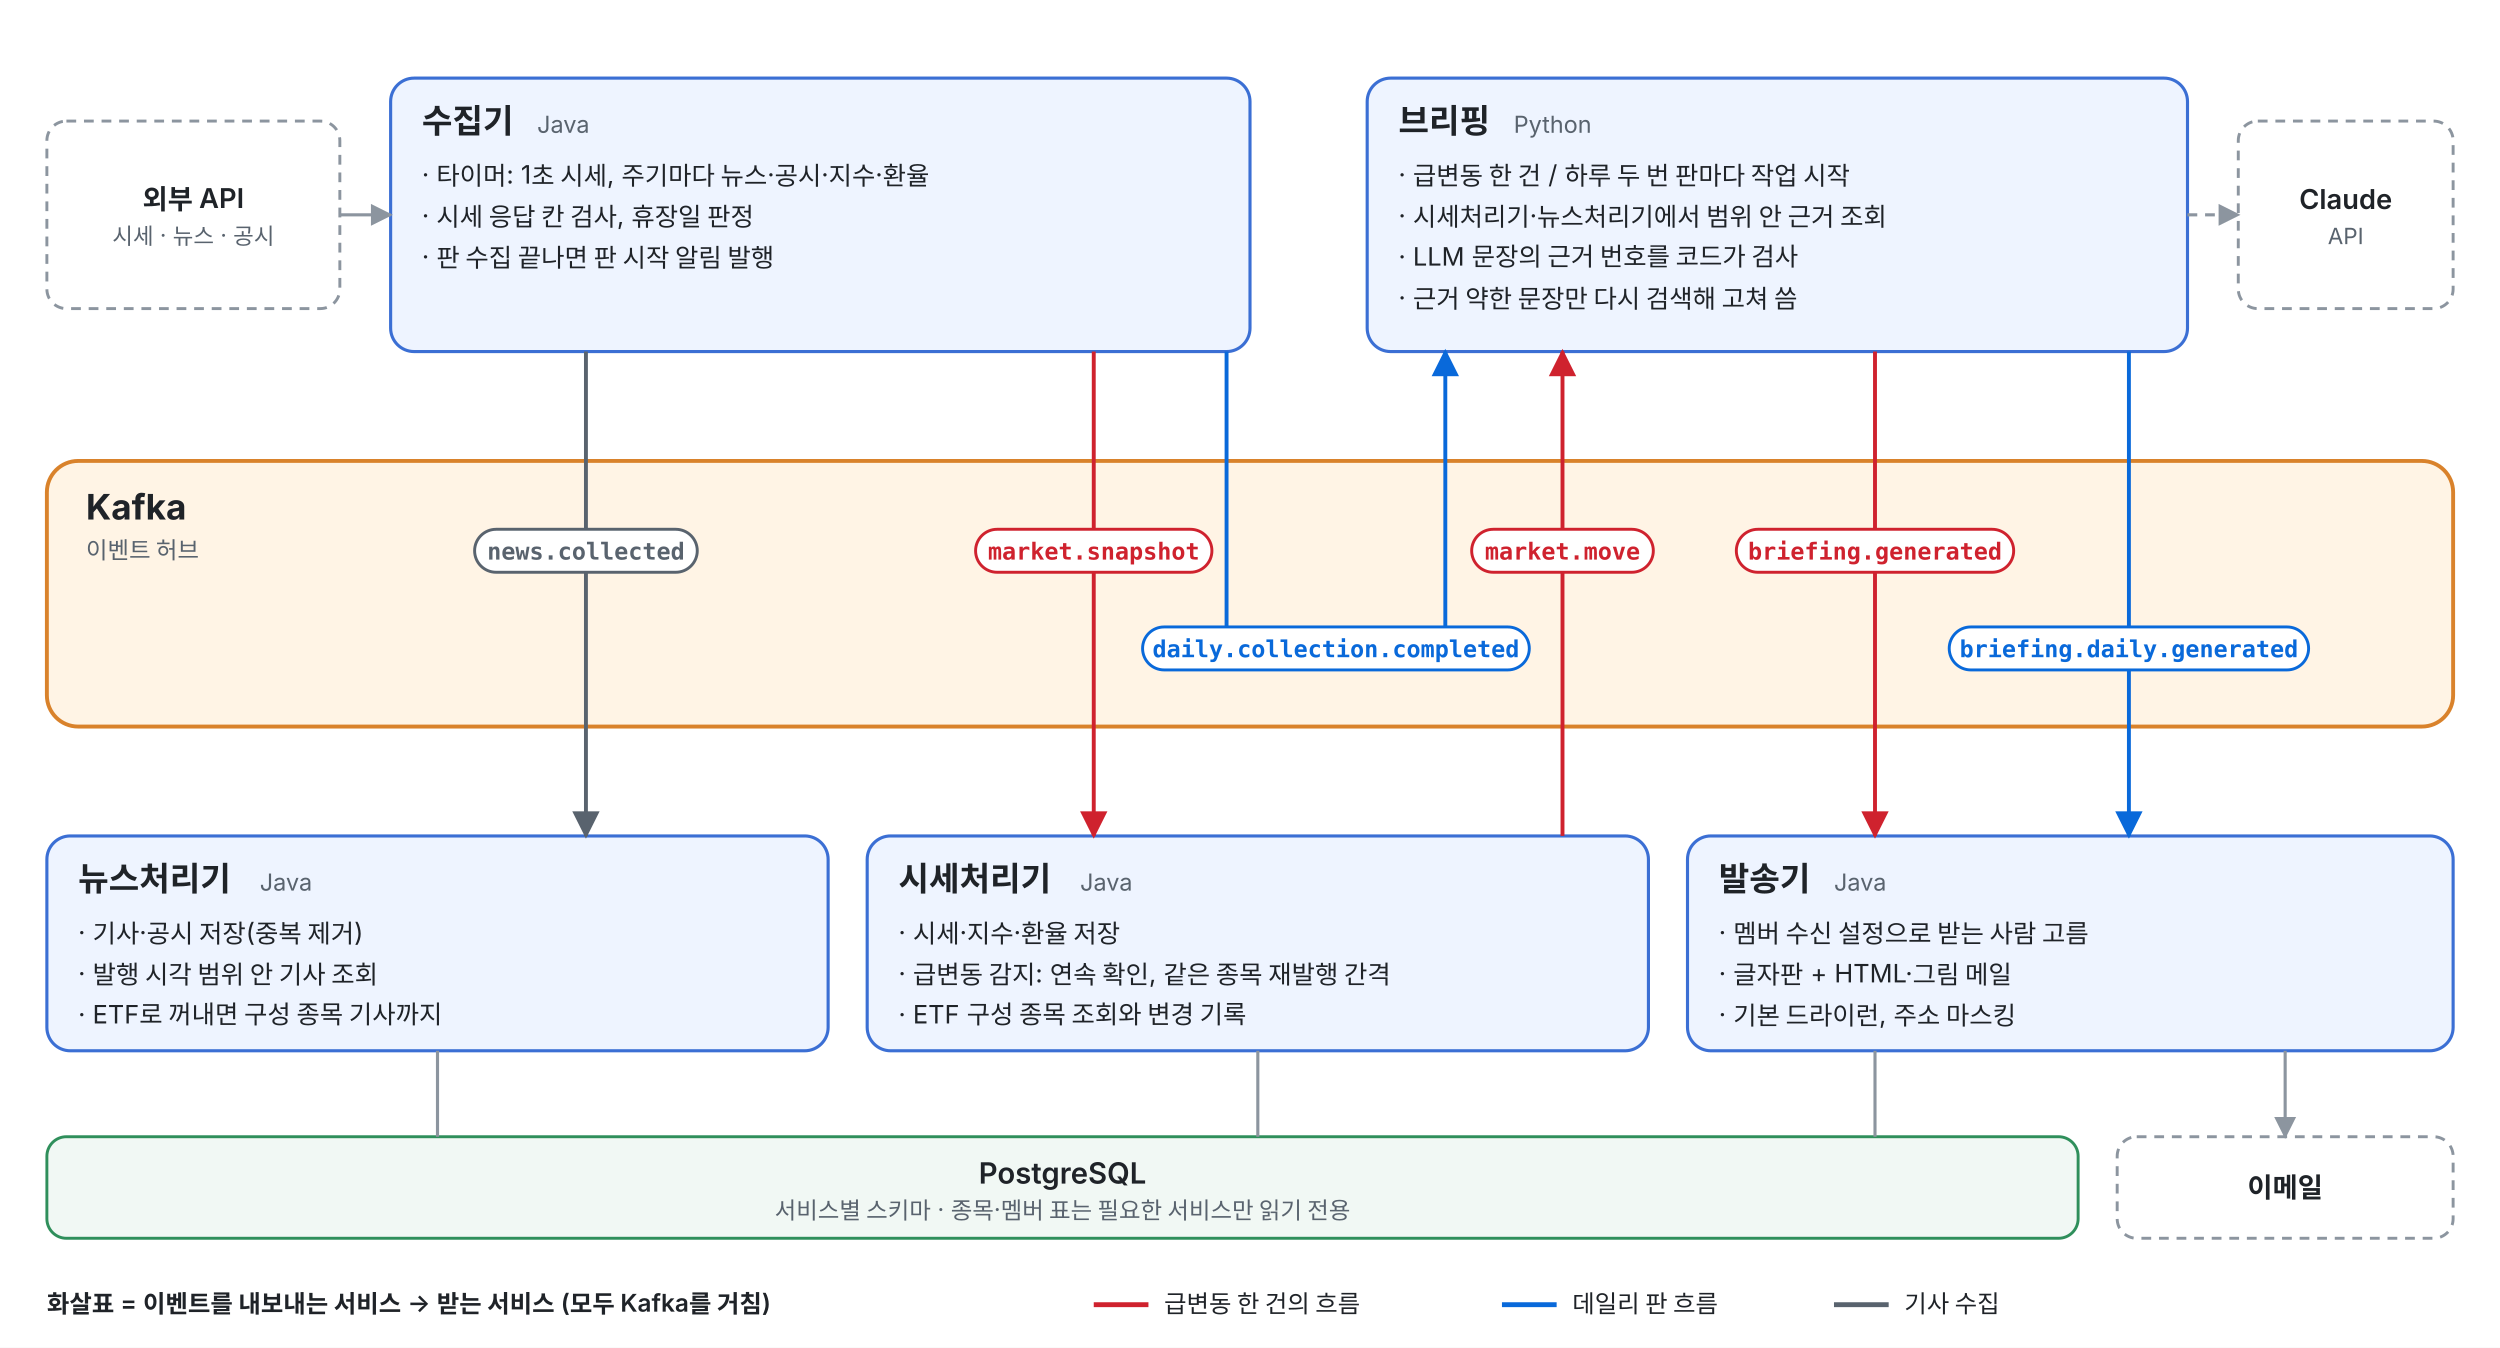
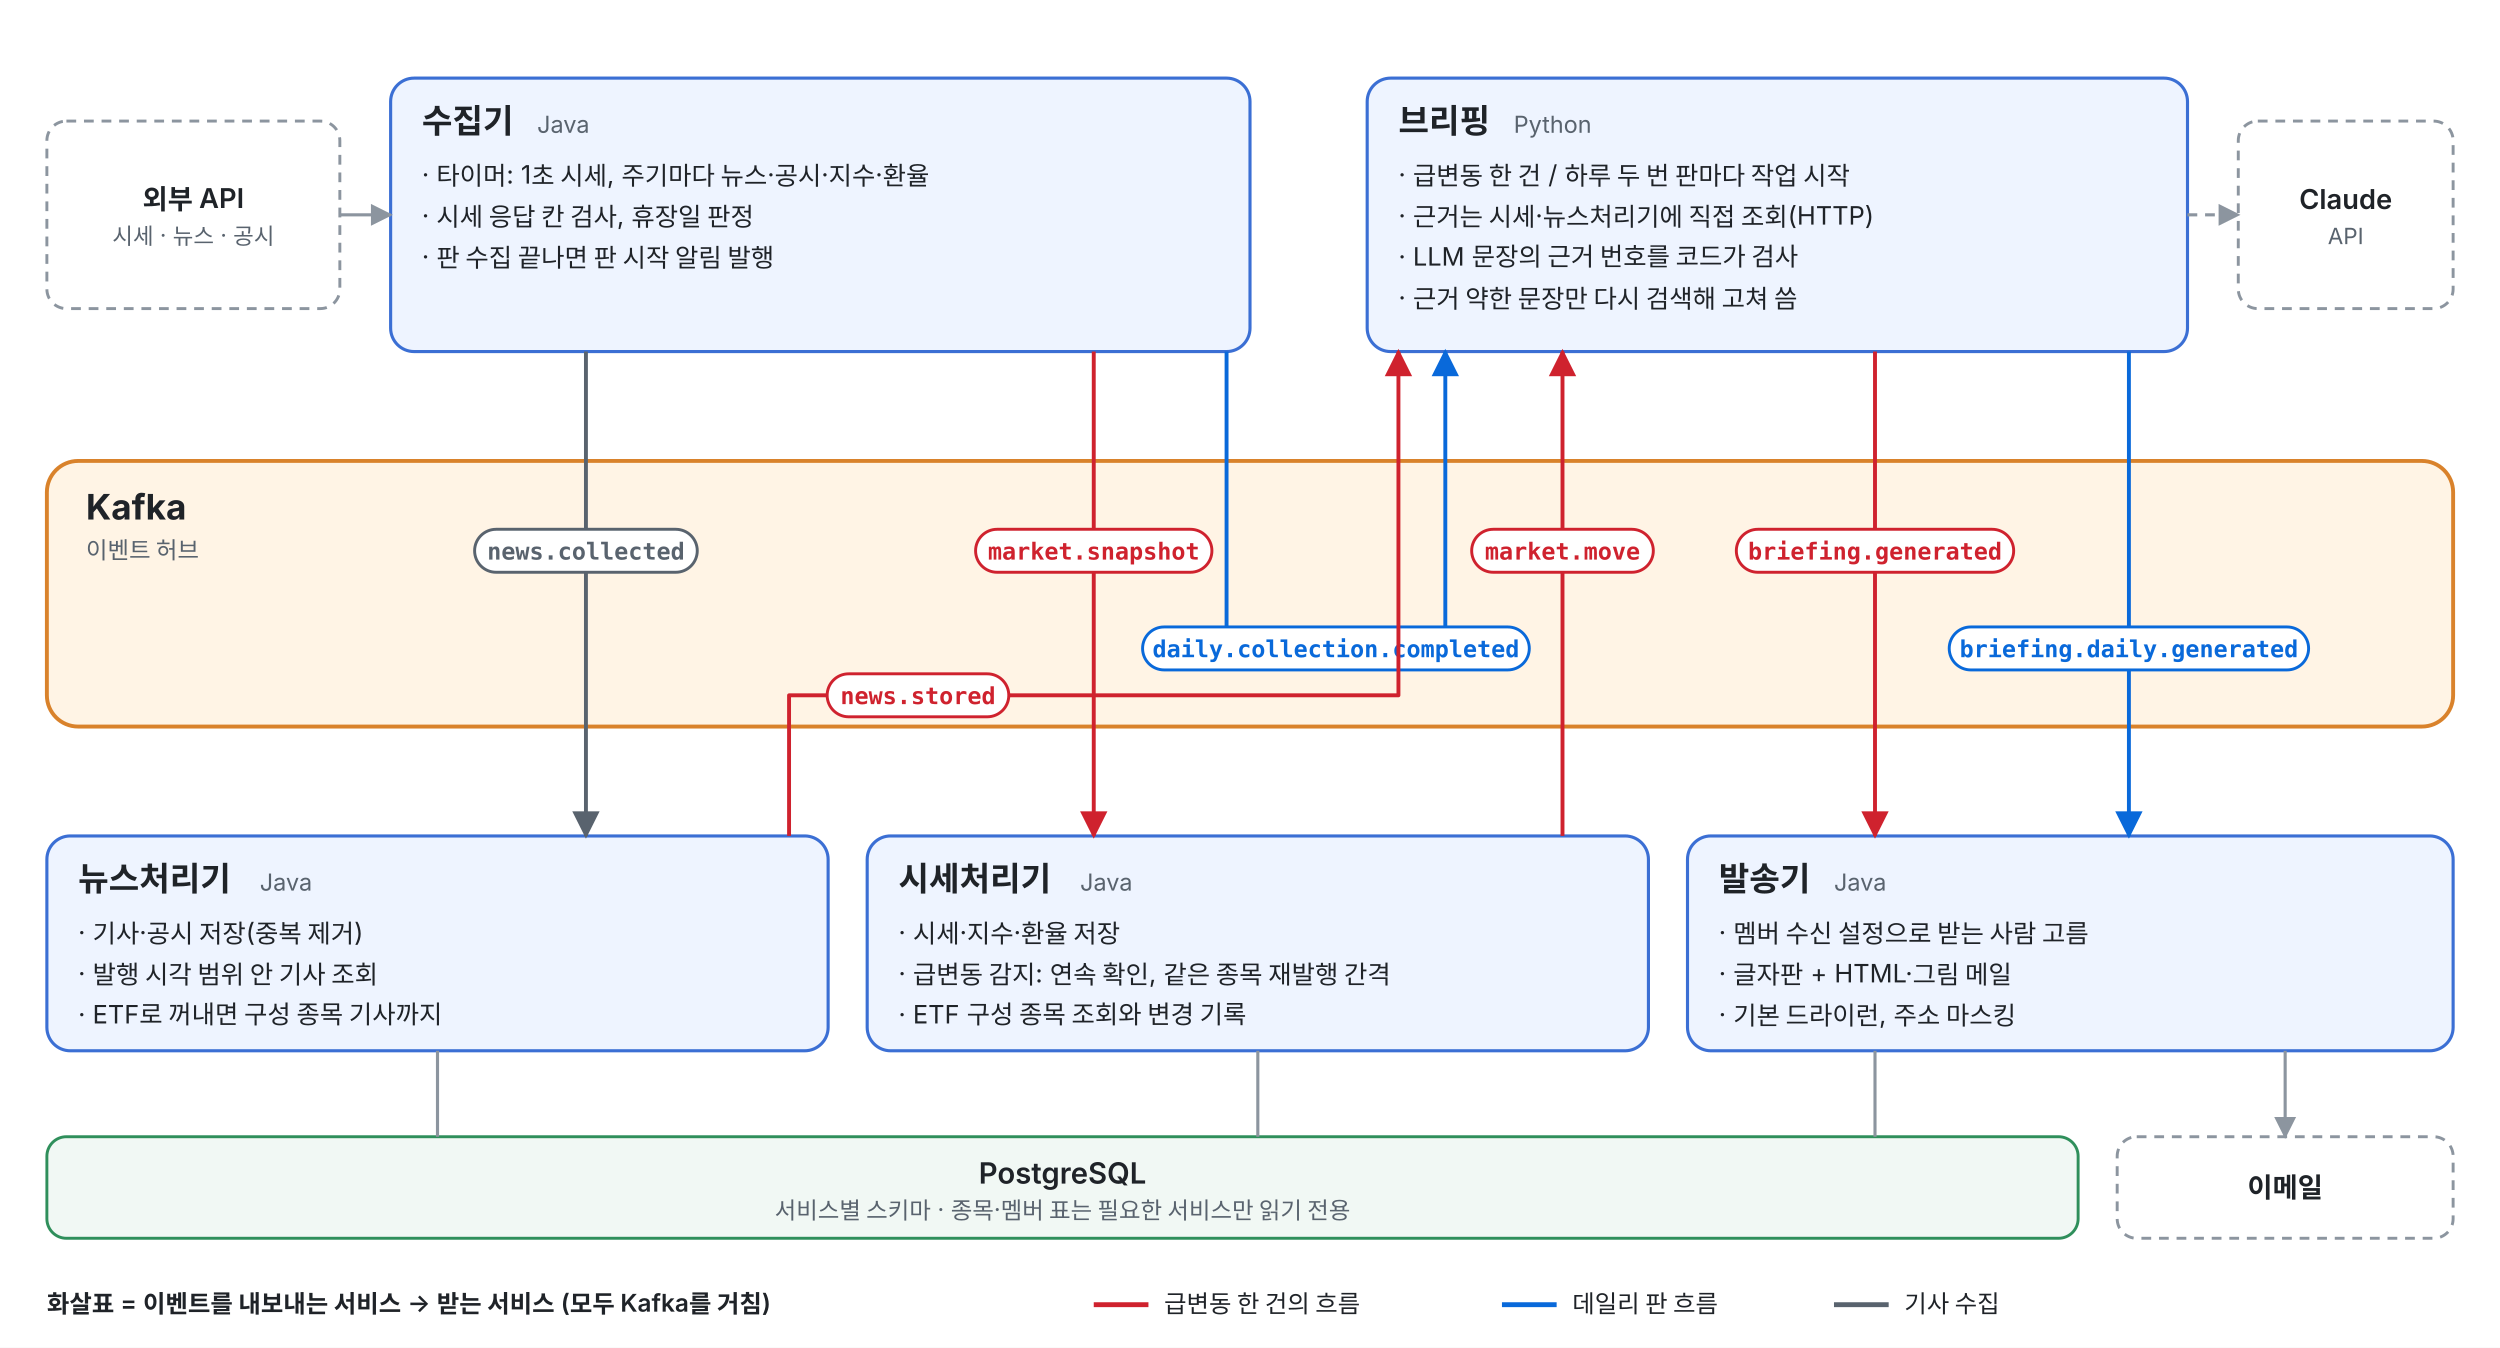
<svg xmlns="http://www.w3.org/2000/svg" viewBox="0 0 1280 690" width="1280" height="690" font-family="-apple-system, 'Segoe UI', 'Apple SD Gothic Neo', 'Noto Sans KR', sans-serif">
  <rect width="1280" height="690" fill="#ffffff" />
  <defs>
    <marker id="mr" viewBox="0 0 10 10" refX="9" refY="5" markerWidth="7" markerHeight="7" orient="auto-start-reverse">
      <path d="M0,0 L10,5 L0,10 z" fill="#cf222e" />
    </marker>
    <marker id="mb" viewBox="0 0 10 10" refX="9" refY="5" markerWidth="7" markerHeight="7" orient="auto-start-reverse">
      <path d="M0,0 L10,5 L0,10 z" fill="#0969da" />
    </marker>
    <marker id="mg" viewBox="0 0 10 10" refX="9" refY="5" markerWidth="7" markerHeight="7" orient="auto-start-reverse">
      <path d="M0,0 L10,5 L0,10 z" fill="#59636e" />
    </marker>
    <marker id="ml" viewBox="0 0 10 10" refX="9" refY="5" markerWidth="7" markerHeight="7" orient="auto-start-reverse">
      <path d="M0,0 L10,5 L0,10 z" fill="#8c959f" />
    </marker>
  </defs>
  <rect x="200" y="40" width="440" height="140" rx="12" fill="#eef4ff" stroke="#3b6fd4" stroke-width="1.6" />
  <text x="216" y="68" text-anchor="start" font-size="17" font-weight="700" fill="#1f2328">수집기</text>
  <text x="275" y="68" text-anchor="start" font-size="12" font-weight="400" fill="#59636e">Java</text>
  <text x="216" y="94" text-anchor="start" font-size="13" font-weight="400" fill="#1f2328">· 타이머: 1초 시세, 주기마다 뉴스·공시·지수·환율</text>
  <text x="216" y="115" text-anchor="start" font-size="13" font-weight="400" fill="#1f2328">· 시세 응답 칸 검사, 휴장일 판정</text>
  <text x="216" y="136" text-anchor="start" font-size="13" font-weight="400" fill="#1f2328">· 판 수집 끝나면 판 시작 알림 발행</text>
  <rect x="700" y="40" width="420" height="140" rx="12" fill="#eef4ff" stroke="#3b6fd4" stroke-width="1.6" />
  <text x="716" y="68" text-anchor="start" font-size="17" font-weight="700" fill="#1f2328">브리핑</text>
  <text x="775" y="68" text-anchor="start" font-size="12" font-weight="400" fill="#59636e">Python</text>
  <text x="716" y="94" text-anchor="start" font-size="13" font-weight="400" fill="#1f2328">· 급변동 한 건 / 하루 두 번 판마다 작업 시작</text>
-   <text x="716" y="115" text-anchor="start" font-size="13" font-weight="400" fill="#1f2328">· 시세처리기·뉴스처리기에서 범위 안 근거 조회</text>
+   <text x="716" y="115" text-anchor="start" font-size="13" font-weight="400" fill="#1f2328">· 근거는 시세·뉴스처리기에 직접 조회(HTTP)</text>
  <text x="716" y="136" text-anchor="start" font-size="13" font-weight="400" fill="#1f2328">· LLM 문장의 근거 번호를 코드가 검사</text>
  <text x="716" y="157" text-anchor="start" font-size="13" font-weight="400" fill="#1f2328">· 근거 약한 문장만 다시 검색해 고쳐 씀</text>
  <rect x="24" y="428" width="400" height="110" rx="12" fill="#eef4ff" stroke="#3b6fd4" stroke-width="1.6" />
  <text x="40" y="456" text-anchor="start" font-size="17" font-weight="700" fill="#1f2328">뉴스처리기</text>
  <text x="133" y="456" text-anchor="start" font-size="12" font-weight="400" fill="#59636e">Java</text>
  <text x="40" y="482" text-anchor="start" font-size="13" font-weight="400" fill="#1f2328">· 기사·공시 저장(중복 제거)</text>
  <text x="40" y="503" text-anchor="start" font-size="13" font-weight="400" fill="#1f2328">· 발행 시각 범위 안 기사 조회</text>
  <text x="40" y="524" text-anchor="start" font-size="13" font-weight="400" fill="#1f2328">· ETF로 꺼내면 구성 종목 기사까지</text>
  <rect x="444" y="428" width="400" height="110" rx="12" fill="#eef4ff" stroke="#3b6fd4" stroke-width="1.6" />
  <text x="460" y="456" text-anchor="start" font-size="17" font-weight="700" fill="#1f2328">시세처리기</text>
  <text x="553" y="456" text-anchor="start" font-size="12" font-weight="400" fill="#59636e">Java</text>
  <text x="460" y="482" text-anchor="start" font-size="13" font-weight="400" fill="#1f2328">· 시세·지수·환율 저장</text>
  <text x="460" y="503" text-anchor="start" font-size="13" font-weight="400" fill="#1f2328">· 급변동 감지: 연속 확인, 같은 종목 재발행 간격</text>
  <text x="460" y="524" text-anchor="start" font-size="13" font-weight="400" fill="#1f2328">· ETF 구성 종목 조회와 변경 기록</text>
  <rect x="864" y="428" width="392" height="110" rx="12" fill="#eef4ff" stroke="#3b6fd4" stroke-width="1.6" />
  <text x="880" y="456" text-anchor="start" font-size="17" font-weight="700" fill="#1f2328">발송기</text>
  <text x="939" y="456" text-anchor="start" font-size="12" font-weight="400" fill="#59636e">Java</text>
  <text x="880" y="482" text-anchor="start" font-size="13" font-weight="400" fill="#1f2328">· 멤버 수신 설정으로 받는 사람 고름</text>
  <text x="880" y="503" text-anchor="start" font-size="13" font-weight="400" fill="#1f2328">· 글자판 + HTML·그림 메일</text>
  <text x="880" y="524" text-anchor="start" font-size="13" font-weight="400" fill="#1f2328">· 기본 드라이런, 주소 마스킹</text>
  <rect x="24" y="236" width="1232" height="136" rx="16" fill="#fff4e5" stroke="#d9822b" stroke-width="2" />
  <text x="44" y="266" text-anchor="start" font-size="18" font-weight="700" fill="#1f2328">Kafka</text>
  <text x="44" y="286" text-anchor="start" font-size="12" font-weight="400" fill="#59636e">이벤트 허브</text>
  <polyline points="300,180 300,428" fill="none" stroke="#59636e" stroke-width="2" stroke-linejoin="round" marker-end="url(#mg)" />
  <rect x="243.0" y="271" width="114.0" height="22" rx="11" fill="#ffffff" stroke="#59636e" stroke-width="1.5" />
  <text x="300" y="286.5" text-anchor="middle" font-size="12" font-weight="600" fill="#59636e" font-family="ui-monospace, SFMono-Regular, Menlo, monospace">news.collected</text>
  <polyline points="560,180 560,428" fill="none" stroke="#cf222e" stroke-width="2" stroke-linejoin="round" marker-end="url(#mr)" />
  <rect x="499.5" y="271" width="121.0" height="22" rx="11" fill="#ffffff" stroke="#cf222e" stroke-width="1.5" />
  <text x="560" y="286.5" text-anchor="middle" font-size="12" font-weight="600" fill="#cf222e" font-family="ui-monospace, SFMono-Regular, Menlo, monospace">market.snapshot</text>
  <polyline points="628,180 628,332 740,332 740,180" fill="none" stroke="#0969da" stroke-width="2" stroke-linejoin="round" marker-end="url(#mb)" />
  <rect x="585.0" y="321" width="198.0" height="22" rx="11" fill="#ffffff" stroke="#0969da" stroke-width="1.5" />
  <text x="684" y="336.5" text-anchor="middle" font-size="12" font-weight="600" fill="#0969da" font-family="ui-monospace, SFMono-Regular, Menlo, monospace">daily.collection.completed</text>
+   <polyline points="404,428 404,356 716,356 716,180" fill="none" stroke="#cf222e" stroke-width="2" stroke-linejoin="round" marker-end="url(#mr)" />
+   <rect x="423.5" y="345" width="93.0" height="22" rx="11" fill="#ffffff" stroke="#cf222e" stroke-width="1.5" />
+   <text x="470" y="360.5" text-anchor="middle" font-size="12" font-weight="600" fill="#cf222e" font-family="ui-monospace, SFMono-Regular, Menlo, monospace">news.stored</text>
  <polyline points="800,428 800,180" fill="none" stroke="#cf222e" stroke-width="2" stroke-linejoin="round" marker-end="url(#mr)" />
  <rect x="753.5" y="271" width="93.0" height="22" rx="11" fill="#ffffff" stroke="#cf222e" stroke-width="1.5" />
  <text x="800" y="286.5" text-anchor="middle" font-size="12" font-weight="600" fill="#cf222e" font-family="ui-monospace, SFMono-Regular, Menlo, monospace">market.move</text>
  <polyline points="960,180 960,428" fill="none" stroke="#cf222e" stroke-width="2" stroke-linejoin="round" marker-end="url(#mr)" />
  <rect x="889.0" y="271" width="142.0" height="22" rx="11" fill="#ffffff" stroke="#cf222e" stroke-width="1.5" />
  <text x="960" y="286.5" text-anchor="middle" font-size="12" font-weight="600" fill="#cf222e" font-family="ui-monospace, SFMono-Regular, Menlo, monospace">briefing.generated</text>
  <polyline points="1090,180 1090,428" fill="none" stroke="#0969da" stroke-width="2" stroke-linejoin="round" marker-end="url(#mb)" />
  <rect x="998.0" y="321" width="184.0" height="22" rx="11" fill="#ffffff" stroke="#0969da" stroke-width="1.5" />
  <text x="1090" y="336.5" text-anchor="middle" font-size="12" font-weight="600" fill="#0969da" font-family="ui-monospace, SFMono-Regular, Menlo, monospace">briefing.daily.generated</text>
  <rect x="24" y="62" width="150" height="96" rx="10" fill="#ffffff" stroke="#8c959f" stroke-width="1.5" stroke-dasharray="5 4" />
  <text x="99.0" y="107.0" text-anchor="middle" font-size="14" font-weight="600" fill="#1f2328">외부 API</text>
  <text x="99.0" y="125.0" text-anchor="middle" font-size="11.5" font-weight="400" fill="#59636e">시세 · 뉴스 · 공시</text>
  <polyline points="174,110 200,110" fill="none" stroke="#8c959f" stroke-width="1.6" stroke-linejoin="round" marker-end="url(#ml)" />
  <rect x="1146" y="62" width="110" height="96" rx="10" fill="#ffffff" stroke="#8c959f" stroke-width="1.5" stroke-dasharray="5 4" />
  <text x="1201.0" y="107.0" text-anchor="middle" font-size="14" font-weight="600" fill="#1f2328">Claude</text>
  <text x="1201.0" y="125.0" text-anchor="middle" font-size="11.5" font-weight="400" fill="#59636e">API</text>
  <polyline points="1120,110 1146,110" fill="none" stroke="#8c959f" stroke-width="1.6" stroke-linejoin="round" stroke-dasharray="5 4" marker-end="url(#ml)" />
  <rect x="24" y="582" width="1040" height="52" rx="10" fill="#f1f8f4" stroke="#2f8f5b" stroke-width="1.5" />
  <text x="544" y="606" text-anchor="middle" font-size="15" font-weight="600" fill="#1f2328">PostgreSQL</text>
  <text x="544" y="624" text-anchor="middle" font-size="12" font-weight="400" fill="#59636e">서비스별 스키마 · 종목·멤버 표는 필요한 서비스만 읽기 전용</text>
  <polyline points="224,538 224,582" fill="none" stroke="#8c959f" stroke-width="1.6" stroke-linejoin="round" />
  <polyline points="644,538 644,582" fill="none" stroke="#8c959f" stroke-width="1.6" stroke-linejoin="round" />
  <polyline points="960,538 960,582" fill="none" stroke="#8c959f" stroke-width="1.6" stroke-linejoin="round" />
  <rect x="1084" y="582" width="172" height="52" rx="10" fill="#ffffff" stroke="#8c959f" stroke-width="1.5" stroke-dasharray="5 4" />
  <text x="1170.0" y="613.0" text-anchor="middle" font-size="14" font-weight="600" fill="#1f2328">이메일</text>
  <polyline points="1170,538 1170,582" fill="none" stroke="#8c959f" stroke-width="1.6" stroke-linejoin="round" marker-end="url(#ml)" />
  <text x="24" y="672" text-anchor="start" font-size="12.5" font-weight="600" fill="#1f2328">화살표 = 이벤트를 내보내는 서비스 → 받는 서비스 (모두 Kafka를 거침)</text>
  <line x1="560" y1="668" x2="588" y2="668" stroke="#cf222e" stroke-width="2.5" />
  <text x="596" y="672" text-anchor="start" font-size="12.5" font-weight="400" fill="#1f2328">급변동 한 건의 흐름</text>
  <line x1="769" y1="668" x2="797" y2="668" stroke="#0969da" stroke-width="2.5" />
  <text x="805" y="672" text-anchor="start" font-size="12.5" font-weight="400" fill="#1f2328">데일리 판 흐름</text>
  <line x1="939" y1="668" x2="967" y2="668" stroke="#59636e" stroke-width="2.5" />
  <text x="975" y="672" text-anchor="start" font-size="12.5" font-weight="400" fill="#1f2328">기사 수집</text>
</svg>
